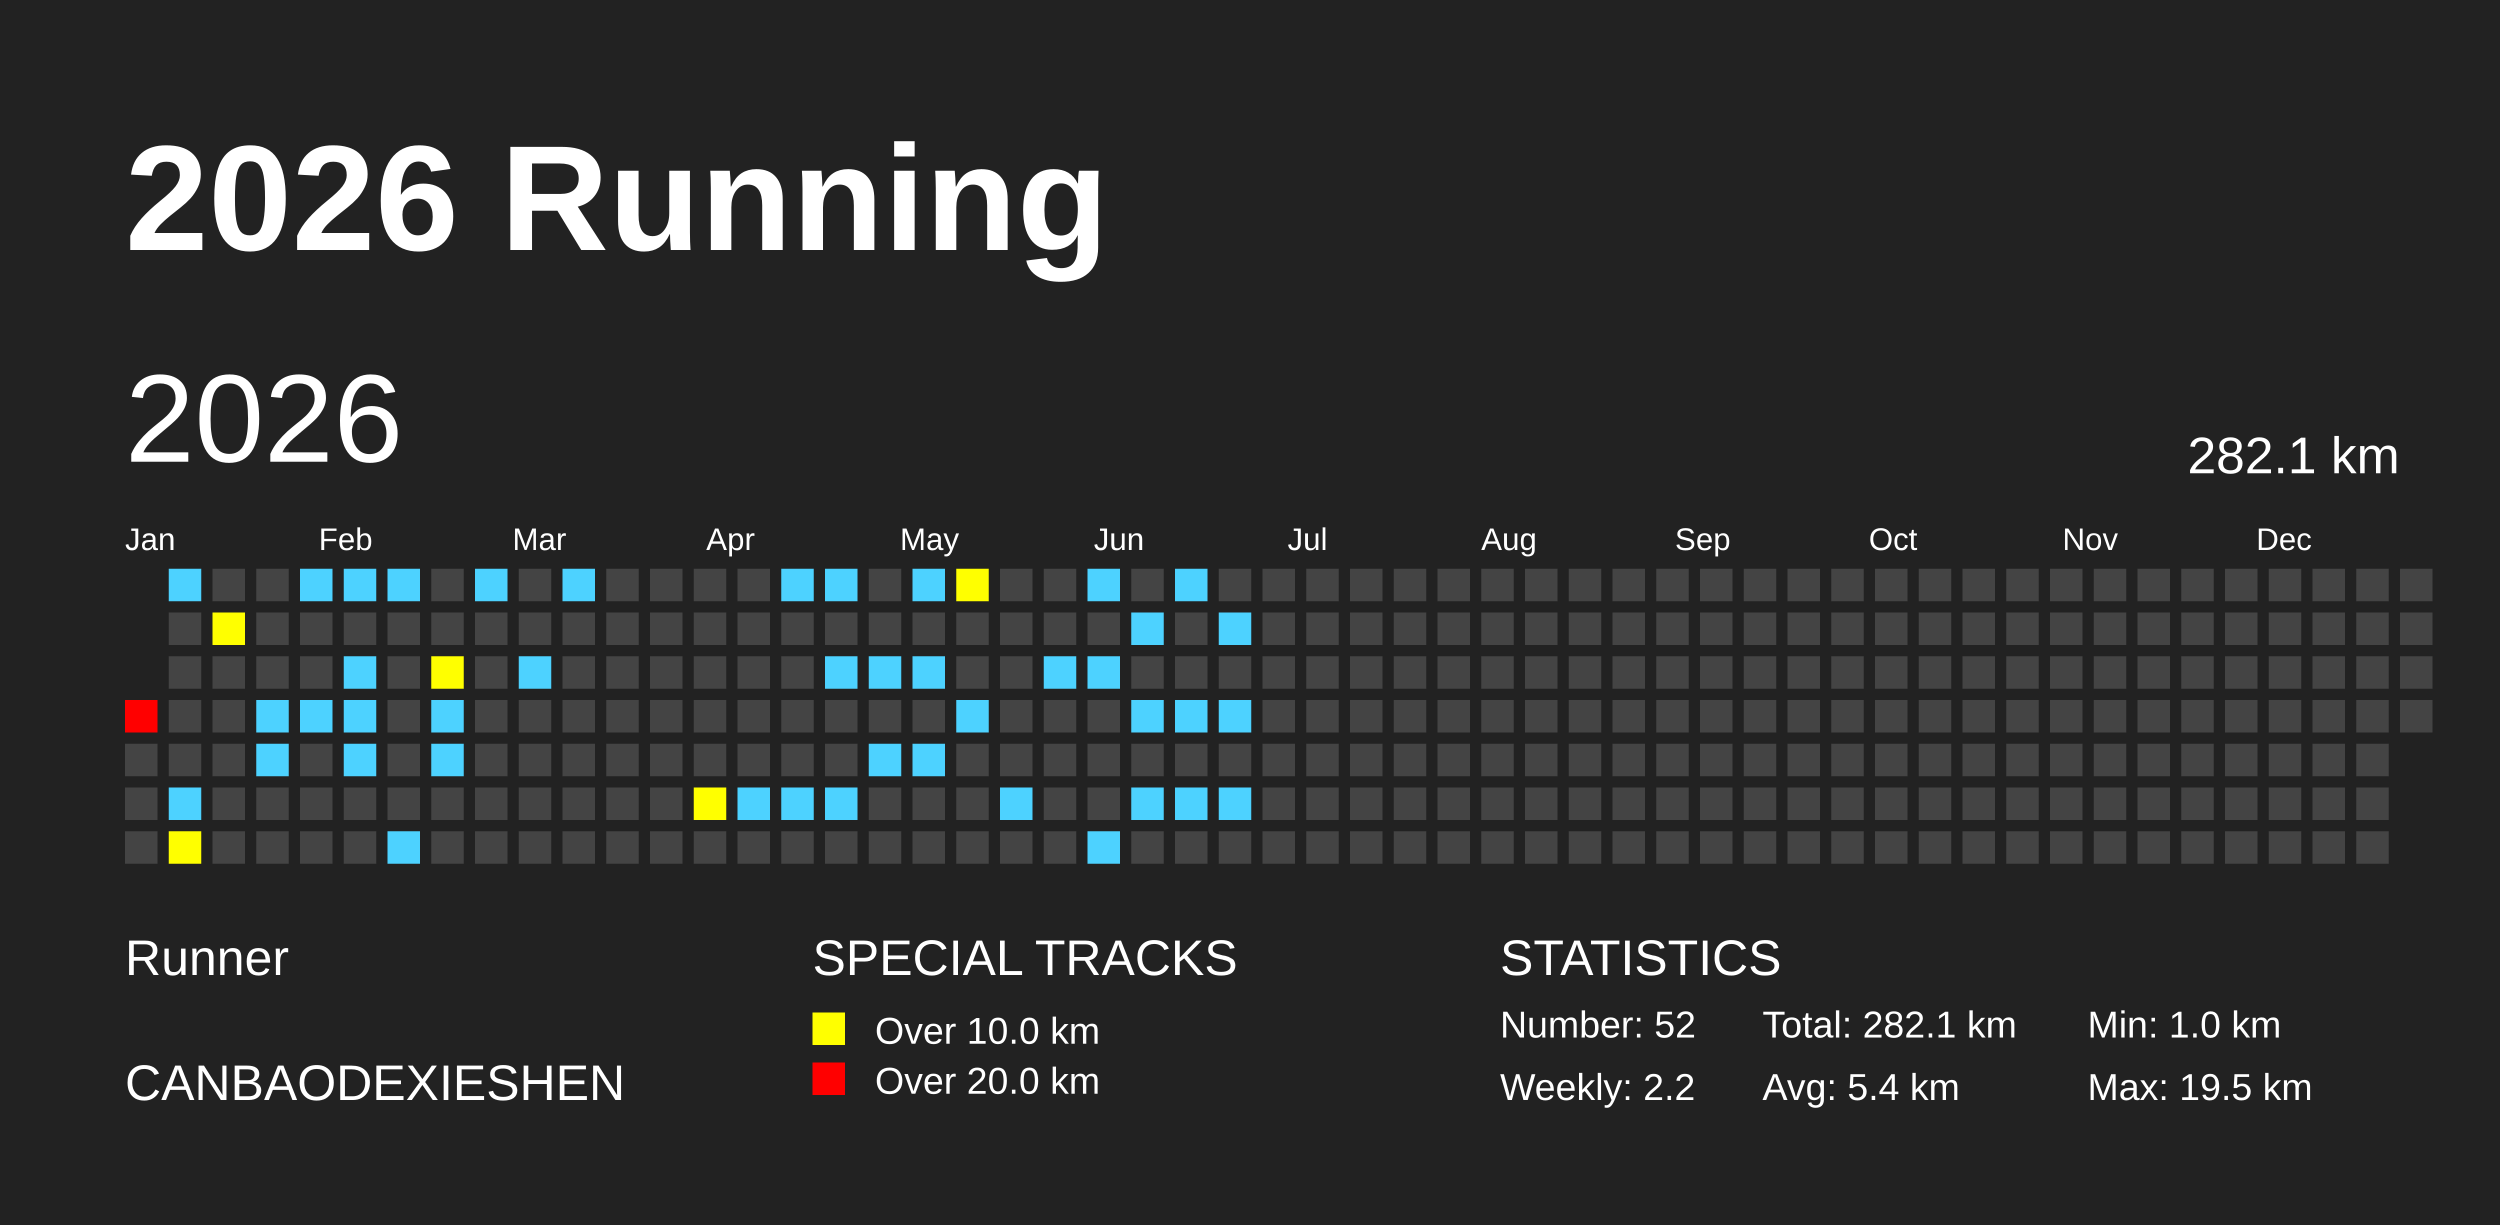
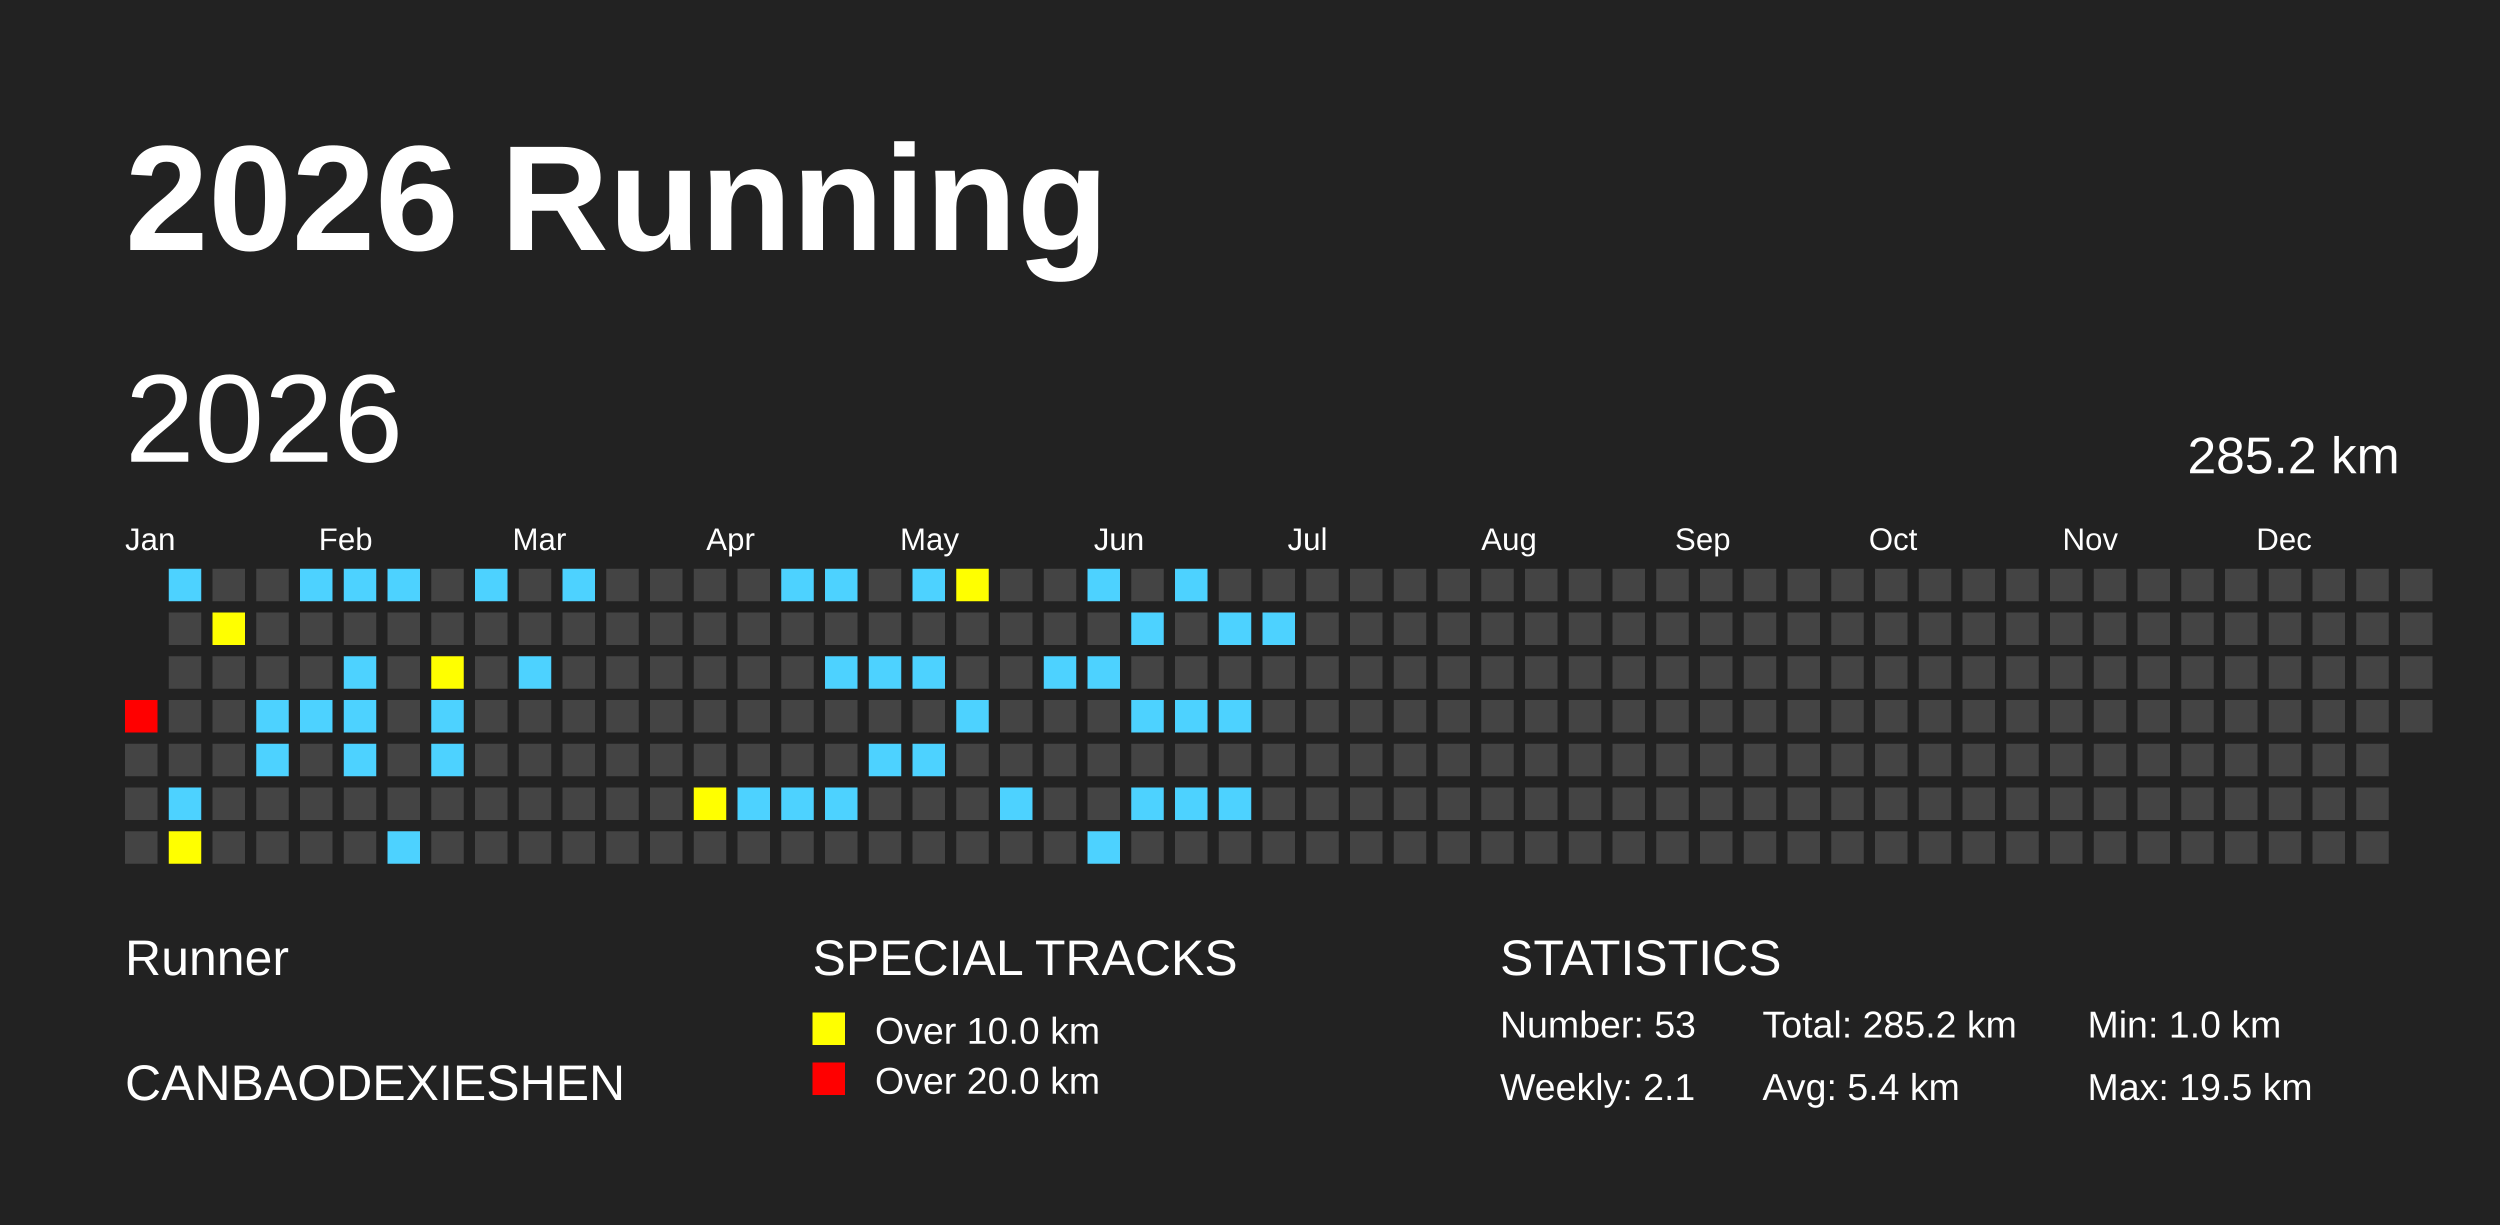
<svg xmlns="http://www.w3.org/2000/svg" baseProfile="full" height="98mm" version="1.1" viewBox="0,0,200,98" width="200mm">
  <defs>
    <pattern height="2" id="indoor-stripe" patternUnits="userSpaceOnUse" width="2">
      <line stroke="white" stroke-opacity="0.45" stroke-width="0.5" x1="0" x2="2" y1="2" y2="0" />
    </pattern>
  </defs>
  <rect fill="#222222" height="98" width="200" x="0" y="0" />
  <text fill="#FFFFFF" style="font-size:12px; font-family:Arial; font-weight:bold;" x="10" y="20">2026 Running</text>
  <text fill="#FFFFFF" style="font-size:4px; font-family:Arial" x="10" y="78">Runner</text>
  <text fill="#FFFFFF" style="font-size:4px; font-family:Arial" x="10" y="88">CANBAODEXIESHEN</text>
  <text fill="#FFFFFF" style="font-size:4px; font-family:Arial" x="65" y="78">SPECIAL TRACKS</text>
  <rect fill="yellow" height="2.6" width="2.6" x="65" y="81" />
  <text fill="#FFFFFF" style="font-size:3px; font-family:Arial" x="70" y="83.5">Over 10.0 km</text>
  <rect fill="red" height="2.6" width="2.6" x="65" y="85" />
  <text fill="#FFFFFF" style="font-size:3px; font-family:Arial" x="70" y="87.5">Over 20.0 km</text>
  <text fill="#FFFFFF" style="font-size:4px; font-family:Arial" x="120" y="78">STATISTICS</text>
-   <text fill="#FFFFFF" style="font-size:3px; font-family:Arial" x="120" y="83">Number: 52</text>
-   <text fill="#FFFFFF" style="font-size:3px; font-family:Arial" x="120" y="88">Weekly: 2.2</text>
-   <text fill="#FFFFFF" style="font-size:3px; font-family:Arial" x="141" y="83">Total: 282.1 km</text>
+   <text fill="#FFFFFF" style="font-size:3px; font-family:Arial" x="120" y="83">Number: 53</text>
+   <text fill="#FFFFFF" style="font-size:3px; font-family:Arial" x="120" y="88">Weekly: 2.1</text>
+   <text fill="#FFFFFF" style="font-size:3px; font-family:Arial" x="141" y="83">Total: 285.2 km</text>
  <text fill="#FFFFFF" style="font-size:3px; font-family:Arial" x="141" y="88">Avg: 5.4 km</text>
  <text fill="#FFFFFF" style="font-size:3px; font-family:Arial" x="167" y="83">Min: 1.0 km</text>
  <text fill="#FFFFFF" style="font-size:3px; font-family:Arial" x="167" y="88">Max: 19.5 km</text>
  <text dominant-baseline="hanging" fill="#FFFFFF" style="font-size:10.0px; font-family:Arial;" x="10" y="30">2026</text>
-   <text dominant-baseline="hanging" fill="#FFFFFF" style="font-size:4.125px; font-family:Arial;" x="175" y="35">282.1 km</text>
+   <text dominant-baseline="hanging" fill="#FFFFFF" style="font-size:4.125px; font-family:Arial;" x="175" y="35">285.2 km</text>
  <text fill="#FFFFFF" style="font-size:2.5px; font-family:Arial" x="10.0" y="44">Jan</text>
  <text fill="#FFFFFF" style="font-size:2.5px; font-family:Arial" x="25.5" y="44">Feb</text>
  <text fill="#FFFFFF" style="font-size:2.5px; font-family:Arial" x="41.0" y="44">Mar</text>
  <text fill="#FFFFFF" style="font-size:2.5px; font-family:Arial" x="56.5" y="44">Apr</text>
  <text fill="#FFFFFF" style="font-size:2.5px; font-family:Arial" x="72.0" y="44">May</text>
  <text fill="#FFFFFF" style="font-size:2.5px; font-family:Arial" x="87.5" y="44">Jun</text>
  <text fill="#FFFFFF" style="font-size:2.5px; font-family:Arial" x="103.0" y="44">Jul</text>
  <text fill="#FFFFFF" style="font-size:2.5px; font-family:Arial" x="118.5" y="44">Aug</text>
  <text fill="#FFFFFF" style="font-size:2.5px; font-family:Arial" x="134.0" y="44">Sep</text>
  <text fill="#FFFFFF" style="font-size:2.5px; font-family:Arial" x="149.5" y="44">Oct</text>
  <text fill="#FFFFFF" style="font-size:2.5px; font-family:Arial" x="165.0" y="44">Nov</text>
  <text fill="#FFFFFF" style="font-size:2.5px; font-family:Arial" x="180.5" y="44">Dec</text>
  <rect fill="red" height="2.6" width="2.6" x="10.0" y="56.0" />
  <rect fill="#444444" height="2.6" width="2.6" x="10.0" y="59.5" />
  <rect fill="#444444" height="2.6" width="2.6" x="10.0" y="63.0" />
  <rect fill="#444444" height="2.6" width="2.6" x="10.0" y="66.5" />
  <rect fill="#4DD2FF" height="2.6" width="2.6" x="13.5" y="45.5" />
  <rect fill="#444444" height="2.6" width="2.6" x="13.5" y="49.0" />
  <rect fill="#444444" height="2.6" width="2.6" x="13.5" y="52.5" />
  <rect fill="#444444" height="2.6" width="2.6" x="13.5" y="56.0" />
  <rect fill="#444444" height="2.6" width="2.6" x="13.5" y="59.5" />
  <rect fill="#4DD2FF" height="2.6" width="2.6" x="13.5" y="63.0" />
  <rect fill="yellow" height="2.6" width="2.6" x="13.5" y="66.5" />
  <rect fill="#444444" height="2.6" width="2.6" x="17.0" y="45.5" />
  <rect fill="yellow" height="2.6" width="2.6" x="17.0" y="49.0" />
  <rect fill="#444444" height="2.6" width="2.6" x="17.0" y="52.5" />
  <rect fill="#444444" height="2.6" width="2.6" x="17.0" y="56.0" />
  <rect fill="#444444" height="2.6" width="2.6" x="17.0" y="59.5" />
  <rect fill="#444444" height="2.6" width="2.6" x="17.0" y="63.0" />
  <rect fill="#444444" height="2.6" width="2.6" x="17.0" y="66.5" />
  <rect fill="#444444" height="2.6" width="2.6" x="20.5" y="45.5" />
  <rect fill="#444444" height="2.6" width="2.6" x="20.5" y="49.0" />
  <rect fill="#444444" height="2.6" width="2.6" x="20.5" y="52.5" />
  <rect fill="#4DD2FF" height="2.6" width="2.6" x="20.5" y="56.0" />
  <rect fill="#4DD2FF" height="2.6" width="2.6" x="20.5" y="59.5" />
  <rect fill="#444444" height="2.6" width="2.6" x="20.5" y="63.0" />
  <rect fill="#444444" height="2.6" width="2.6" x="20.5" y="66.5" />
  <rect fill="#4DD2FF" height="2.6" width="2.6" x="24.0" y="45.5" />
  <rect fill="#444444" height="2.6" width="2.6" x="24.0" y="49.0" />
  <rect fill="#444444" height="2.6" width="2.6" x="24.0" y="52.5" />
  <rect fill="#4DD2FF" height="2.6" width="2.6" x="24.0" y="56.0" />
  <rect fill="#444444" height="2.6" width="2.6" x="24.0" y="59.5" />
  <rect fill="#444444" height="2.6" width="2.6" x="24.0" y="63.0" />
  <rect fill="#444444" height="2.6" width="2.6" x="24.0" y="66.5" />
  <rect fill="#4DD2FF" height="2.6" width="2.6" x="27.5" y="45.5" />
  <rect fill="#444444" height="2.6" width="2.6" x="27.5" y="49.0" />
  <rect fill="#4DD2FF" height="2.6" width="2.6" x="27.5" y="52.5" />
  <rect fill="#4DD2FF" height="2.6" width="2.6" x="27.5" y="56.0" />
  <rect fill="#4DD2FF" height="2.6" width="2.6" x="27.5" y="59.5" />
  <rect fill="#444444" height="2.6" width="2.6" x="27.5" y="63.0" />
  <rect fill="#444444" height="2.6" width="2.6" x="27.5" y="66.5" />
  <rect fill="#4DD2FF" height="2.6" width="2.6" x="31.0" y="45.5" />
  <rect fill="#444444" height="2.6" width="2.6" x="31.0" y="49.0" />
  <rect fill="#444444" height="2.6" width="2.6" x="31.0" y="52.5" />
  <rect fill="#444444" height="2.6" width="2.6" x="31.0" y="56.0" />
  <rect fill="#444444" height="2.6" width="2.6" x="31.0" y="59.5" />
  <rect fill="#444444" height="2.6" width="2.6" x="31.0" y="63.0" />
  <rect fill="#4DD2FF" height="2.6" width="2.6" x="31.0" y="66.5" />
  <rect fill="#444444" height="2.6" width="2.6" x="34.5" y="45.5" />
  <rect fill="#444444" height="2.6" width="2.6" x="34.5" y="49.0" />
  <rect fill="yellow" height="2.6" width="2.6" x="34.5" y="52.5" />
  <rect fill="#4DD2FF" height="2.6" width="2.6" x="34.5" y="56.0" />
  <rect fill="#4DD2FF" height="2.6" width="2.6" x="34.5" y="59.5" />
  <rect fill="#444444" height="2.6" width="2.6" x="34.5" y="63.0" />
  <rect fill="#444444" height="2.6" width="2.6" x="34.5" y="66.5" />
  <rect fill="#4DD2FF" height="2.6" width="2.6" x="38.0" y="45.5" />
  <rect fill="#444444" height="2.6" width="2.6" x="38.0" y="49.0" />
  <rect fill="#444444" height="2.6" width="2.6" x="38.0" y="52.5" />
  <rect fill="#444444" height="2.6" width="2.6" x="38.0" y="56.0" />
  <rect fill="#444444" height="2.6" width="2.6" x="38.0" y="59.5" />
  <rect fill="#444444" height="2.6" width="2.6" x="38.0" y="63.0" />
  <rect fill="#444444" height="2.6" width="2.6" x="38.0" y="66.5" />
  <rect fill="#444444" height="2.6" width="2.6" x="41.5" y="45.5" />
  <rect fill="#444444" height="2.6" width="2.6" x="41.5" y="49.0" />
  <rect fill="#4DD2FF" height="2.6" width="2.6" x="41.5" y="52.5" />
  <rect fill="#444444" height="2.6" width="2.6" x="41.5" y="56.0" />
  <rect fill="#444444" height="2.6" width="2.6" x="41.5" y="59.5" />
  <rect fill="#444444" height="2.6" width="2.6" x="41.5" y="63.0" />
  <rect fill="#444444" height="2.6" width="2.6" x="41.5" y="66.5" />
  <rect fill="#4DD2FF" height="2.6" width="2.6" x="45.0" y="45.5" />
  <rect fill="#444444" height="2.6" width="2.6" x="45.0" y="49.0" />
  <rect fill="#444444" height="2.6" width="2.6" x="45.0" y="52.5" />
  <rect fill="#444444" height="2.6" width="2.6" x="45.0" y="56.0" />
  <rect fill="#444444" height="2.6" width="2.6" x="45.0" y="59.5" />
  <rect fill="#444444" height="2.6" width="2.6" x="45.0" y="63.0" />
  <rect fill="#444444" height="2.6" width="2.6" x="45.0" y="66.5" />
  <rect fill="#444444" height="2.6" width="2.6" x="48.5" y="45.5" />
  <rect fill="#444444" height="2.6" width="2.6" x="48.5" y="49.0" />
  <rect fill="#444444" height="2.6" width="2.6" x="48.5" y="52.5" />
  <rect fill="#444444" height="2.6" width="2.6" x="48.5" y="56.0" />
  <rect fill="#444444" height="2.6" width="2.6" x="48.5" y="59.5" />
  <rect fill="#444444" height="2.6" width="2.6" x="48.5" y="63.0" />
  <rect fill="#444444" height="2.6" width="2.6" x="48.5" y="66.5" />
  <rect fill="#444444" height="2.6" width="2.6" x="52.0" y="45.5" />
  <rect fill="#444444" height="2.6" width="2.6" x="52.0" y="49.0" />
  <rect fill="#444444" height="2.6" width="2.6" x="52.0" y="52.5" />
  <rect fill="#444444" height="2.6" width="2.6" x="52.0" y="56.0" />
  <rect fill="#444444" height="2.6" width="2.6" x="52.0" y="59.5" />
  <rect fill="#444444" height="2.6" width="2.6" x="52.0" y="63.0" />
  <rect fill="#444444" height="2.6" width="2.6" x="52.0" y="66.5" />
  <rect fill="#444444" height="2.6" width="2.6" x="55.5" y="45.5" />
  <rect fill="#444444" height="2.6" width="2.6" x="55.5" y="49.0" />
  <rect fill="#444444" height="2.6" width="2.6" x="55.5" y="52.5" />
  <rect fill="#444444" height="2.6" width="2.6" x="55.5" y="56.0" />
  <rect fill="#444444" height="2.6" width="2.6" x="55.5" y="59.5" />
  <rect fill="yellow" height="2.6" width="2.6" x="55.5" y="63.0" />
  <rect fill="#444444" height="2.6" width="2.6" x="55.5" y="66.5" />
  <rect fill="#444444" height="2.6" width="2.6" x="59.0" y="45.5" />
  <rect fill="#444444" height="2.6" width="2.6" x="59.0" y="49.0" />
  <rect fill="#444444" height="2.6" width="2.6" x="59.0" y="52.5" />
  <rect fill="#444444" height="2.6" width="2.6" x="59.0" y="56.0" />
  <rect fill="#444444" height="2.6" width="2.6" x="59.0" y="59.5" />
  <rect fill="#4DD2FF" height="2.6" width="2.6" x="59.0" y="63.0" />
  <rect fill="#444444" height="2.6" width="2.6" x="59.0" y="66.5" />
  <rect fill="#4DD2FF" height="2.6" width="2.6" x="62.5" y="45.5" />
  <rect fill="#444444" height="2.6" width="2.6" x="62.5" y="49.0" />
  <rect fill="#444444" height="2.6" width="2.6" x="62.5" y="52.5" />
  <rect fill="#444444" height="2.6" width="2.6" x="62.5" y="56.0" />
  <rect fill="#444444" height="2.6" width="2.6" x="62.5" y="59.5" />
  <rect fill="#4DD2FF" height="2.6" width="2.6" x="62.5" y="63.0" />
  <rect fill="#444444" height="2.6" width="2.6" x="62.5" y="66.5" />
  <rect fill="#4DD2FF" height="2.6" width="2.6" x="66.0" y="45.5" />
  <rect fill="#444444" height="2.6" width="2.6" x="66.0" y="49.0" />
  <rect fill="#4DD2FF" height="2.6" width="2.6" x="66.0" y="52.5" />
  <rect fill="#444444" height="2.6" width="2.6" x="66.0" y="56.0" />
  <rect fill="#444444" height="2.6" width="2.6" x="66.0" y="59.5" />
  <rect fill="#4DD2FF" height="2.6" width="2.6" x="66.0" y="63.0" />
  <rect fill="#444444" height="2.6" width="2.6" x="66.0" y="66.5" />
  <rect fill="#444444" height="2.6" width="2.6" x="69.5" y="45.5" />
  <rect fill="#444444" height="2.6" width="2.6" x="69.5" y="49.0" />
  <rect fill="#4DD2FF" height="2.6" width="2.6" x="69.5" y="52.5" />
  <rect fill="#444444" height="2.6" width="2.6" x="69.5" y="56.0" />
  <rect fill="#4DD2FF" height="2.6" width="2.6" x="69.5" y="59.5" />
  <rect fill="#444444" height="2.6" width="2.6" x="69.5" y="63.0" />
  <rect fill="#444444" height="2.6" width="2.6" x="69.5" y="66.5" />
  <rect fill="#4DD2FF" height="2.6" width="2.6" x="73.0" y="45.5" />
  <rect fill="#444444" height="2.6" width="2.6" x="73.0" y="49.0" />
  <rect fill="#4DD2FF" height="2.6" width="2.6" x="73.0" y="52.5" />
  <rect fill="#444444" height="2.6" width="2.6" x="73.0" y="56.0" />
  <rect fill="#4DD2FF" height="2.6" width="2.6" x="73.0" y="59.5" />
  <rect fill="#444444" height="2.6" width="2.6" x="73.0" y="63.0" />
  <rect fill="#444444" height="2.6" width="2.6" x="73.0" y="66.5" />
  <rect fill="yellow" height="2.6" width="2.6" x="76.5" y="45.5" />
  <rect fill="#444444" height="2.6" width="2.6" x="76.5" y="49.0" />
  <rect fill="#444444" height="2.6" width="2.6" x="76.5" y="52.5" />
  <rect fill="#4DD2FF" height="2.6" width="2.6" x="76.5" y="56.0" />
  <rect fill="#444444" height="2.6" width="2.6" x="76.5" y="59.5" />
  <rect fill="#444444" height="2.6" width="2.6" x="76.5" y="63.0" />
  <rect fill="#444444" height="2.6" width="2.6" x="76.5" y="66.5" />
  <rect fill="#444444" height="2.6" width="2.6" x="80.0" y="45.5" />
  <rect fill="#444444" height="2.6" width="2.6" x="80.0" y="49.0" />
  <rect fill="#444444" height="2.6" width="2.6" x="80.0" y="52.5" />
  <rect fill="#444444" height="2.6" width="2.6" x="80.0" y="56.0" />
  <rect fill="#444444" height="2.6" width="2.6" x="80.0" y="59.5" />
  <rect fill="#4DD2FF" height="2.6" width="2.6" x="80.0" y="63.0" />
  <rect fill="#444444" height="2.6" width="2.6" x="80.0" y="66.5" />
  <rect fill="#444444" height="2.6" width="2.6" x="83.5" y="45.5" />
  <rect fill="#444444" height="2.6" width="2.6" x="83.5" y="49.0" />
  <rect fill="#4DD2FF" height="2.6" width="2.6" x="83.5" y="52.5" />
  <rect fill="#444444" height="2.6" width="2.6" x="83.5" y="56.0" />
  <rect fill="#444444" height="2.6" width="2.6" x="83.5" y="59.5" />
  <rect fill="#444444" height="2.6" width="2.6" x="83.5" y="63.0" />
  <rect fill="#444444" height="2.6" width="2.6" x="83.5" y="66.5" />
  <rect fill="#4DD2FF" height="2.6" width="2.6" x="87.0" y="45.5" />
  <rect fill="#444444" height="2.6" width="2.6" x="87.0" y="49.0" />
  <rect fill="#4DD2FF" height="2.6" width="2.6" x="87.0" y="52.5" />
  <rect fill="#444444" height="2.6" width="2.6" x="87.0" y="56.0" />
  <rect fill="#444444" height="2.6" width="2.6" x="87.0" y="59.5" />
  <rect fill="#444444" height="2.6" width="2.6" x="87.0" y="63.0" />
  <rect fill="#4DD2FF" height="2.6" width="2.6" x="87.0" y="66.5" />
  <rect fill="#444444" height="2.6" width="2.6" x="90.5" y="45.5" />
  <rect fill="#4DD2FF" height="2.6" width="2.6" x="90.5" y="49.0" />
  <rect fill="#444444" height="2.6" width="2.6" x="90.5" y="52.5" />
  <rect fill="#4DD2FF" height="2.6" width="2.6" x="90.5" y="56.0" />
  <rect fill="#444444" height="2.6" width="2.6" x="90.5" y="59.5" />
  <rect fill="#4DD2FF" height="2.6" width="2.6" x="90.5" y="63.0" />
  <rect fill="#444444" height="2.6" width="2.6" x="90.5" y="66.5" />
  <rect fill="#4DD2FF" height="2.6" width="2.6" x="94.0" y="45.5" />
  <rect fill="#444444" height="2.6" width="2.6" x="94.0" y="49.0" />
  <rect fill="#444444" height="2.6" width="2.6" x="94.0" y="52.5" />
  <rect fill="#4DD2FF" height="2.6" width="2.6" x="94.0" y="56.0" />
  <rect fill="#444444" height="2.6" width="2.6" x="94.0" y="59.5" />
  <rect fill="#4DD2FF" height="2.6" width="2.6" x="94.0" y="63.0" />
  <rect fill="#444444" height="2.6" width="2.6" x="94.0" y="66.5" />
  <rect fill="#444444" height="2.6" width="2.6" x="97.5" y="45.5" />
  <rect fill="#4DD2FF" height="2.6" width="2.6" x="97.5" y="49.0" />
  <rect fill="#444444" height="2.6" width="2.6" x="97.5" y="52.5" />
  <rect fill="#4DD2FF" height="2.6" width="2.6" x="97.5" y="56.0" />
  <rect fill="#444444" height="2.6" width="2.6" x="97.5" y="59.5" />
  <rect fill="#4DD2FF" height="2.6" width="2.6" x="97.5" y="63.0" />
  <rect fill="#444444" height="2.6" width="2.6" x="97.5" y="66.5" />
  <rect fill="#444444" height="2.6" width="2.6" x="101.0" y="45.5" />
-   <rect fill="#444444" height="2.6" width="2.6" x="101.0" y="49.0" />
+   <rect fill="#4DD2FF" height="2.6" width="2.6" x="101.0" y="49.0" />
  <rect fill="#444444" height="2.6" width="2.6" x="101.0" y="52.5" />
  <rect fill="#444444" height="2.6" width="2.6" x="101.0" y="56.0" />
  <rect fill="#444444" height="2.6" width="2.6" x="101.0" y="59.5" />
  <rect fill="#444444" height="2.6" width="2.6" x="101.0" y="63.0" />
  <rect fill="#444444" height="2.6" width="2.6" x="101.0" y="66.5" />
  <rect fill="#444444" height="2.6" width="2.6" x="104.5" y="45.5" />
  <rect fill="#444444" height="2.6" width="2.6" x="104.5" y="49.0" />
  <rect fill="#444444" height="2.6" width="2.6" x="104.5" y="52.5" />
  <rect fill="#444444" height="2.6" width="2.6" x="104.5" y="56.0" />
  <rect fill="#444444" height="2.6" width="2.6" x="104.5" y="59.5" />
  <rect fill="#444444" height="2.6" width="2.6" x="104.5" y="63.0" />
  <rect fill="#444444" height="2.6" width="2.6" x="104.5" y="66.5" />
  <rect fill="#444444" height="2.6" width="2.6" x="108.0" y="45.5" />
  <rect fill="#444444" height="2.6" width="2.6" x="108.0" y="49.0" />
  <rect fill="#444444" height="2.6" width="2.6" x="108.0" y="52.5" />
  <rect fill="#444444" height="2.6" width="2.6" x="108.0" y="56.0" />
  <rect fill="#444444" height="2.6" width="2.6" x="108.0" y="59.5" />
  <rect fill="#444444" height="2.6" width="2.6" x="108.0" y="63.0" />
  <rect fill="#444444" height="2.6" width="2.6" x="108.0" y="66.5" />
  <rect fill="#444444" height="2.6" width="2.6" x="111.5" y="45.5" />
  <rect fill="#444444" height="2.6" width="2.6" x="111.5" y="49.0" />
  <rect fill="#444444" height="2.6" width="2.6" x="111.5" y="52.5" />
  <rect fill="#444444" height="2.6" width="2.6" x="111.5" y="56.0" />
  <rect fill="#444444" height="2.6" width="2.6" x="111.5" y="59.5" />
  <rect fill="#444444" height="2.6" width="2.6" x="111.5" y="63.0" />
  <rect fill="#444444" height="2.6" width="2.6" x="111.5" y="66.5" />
  <rect fill="#444444" height="2.6" width="2.6" x="115.0" y="45.5" />
  <rect fill="#444444" height="2.6" width="2.6" x="115.0" y="49.0" />
  <rect fill="#444444" height="2.6" width="2.6" x="115.0" y="52.5" />
  <rect fill="#444444" height="2.6" width="2.6" x="115.0" y="56.0" />
  <rect fill="#444444" height="2.6" width="2.6" x="115.0" y="59.5" />
  <rect fill="#444444" height="2.6" width="2.6" x="115.0" y="63.0" />
  <rect fill="#444444" height="2.6" width="2.6" x="115.0" y="66.5" />
  <rect fill="#444444" height="2.6" width="2.6" x="118.5" y="45.5" />
  <rect fill="#444444" height="2.6" width="2.6" x="118.5" y="49.0" />
  <rect fill="#444444" height="2.6" width="2.6" x="118.5" y="52.5" />
  <rect fill="#444444" height="2.6" width="2.6" x="118.5" y="56.0" />
  <rect fill="#444444" height="2.6" width="2.6" x="118.5" y="59.5" />
  <rect fill="#444444" height="2.6" width="2.6" x="118.5" y="63.0" />
  <rect fill="#444444" height="2.6" width="2.6" x="118.5" y="66.5" />
  <rect fill="#444444" height="2.6" width="2.6" x="122.0" y="45.5" />
  <rect fill="#444444" height="2.6" width="2.6" x="122.0" y="49.0" />
  <rect fill="#444444" height="2.6" width="2.6" x="122.0" y="52.5" />
  <rect fill="#444444" height="2.6" width="2.6" x="122.0" y="56.0" />
  <rect fill="#444444" height="2.6" width="2.6" x="122.0" y="59.5" />
  <rect fill="#444444" height="2.6" width="2.6" x="122.0" y="63.0" />
  <rect fill="#444444" height="2.6" width="2.6" x="122.0" y="66.5" />
  <rect fill="#444444" height="2.6" width="2.6" x="125.5" y="45.5" />
  <rect fill="#444444" height="2.6" width="2.6" x="125.5" y="49.0" />
  <rect fill="#444444" height="2.6" width="2.6" x="125.5" y="52.5" />
  <rect fill="#444444" height="2.6" width="2.6" x="125.5" y="56.0" />
  <rect fill="#444444" height="2.6" width="2.6" x="125.5" y="59.5" />
  <rect fill="#444444" height="2.6" width="2.6" x="125.5" y="63.0" />
  <rect fill="#444444" height="2.6" width="2.6" x="125.5" y="66.5" />
  <rect fill="#444444" height="2.6" width="2.6" x="129.0" y="45.5" />
  <rect fill="#444444" height="2.6" width="2.6" x="129.0" y="49.0" />
  <rect fill="#444444" height="2.6" width="2.6" x="129.0" y="52.5" />
  <rect fill="#444444" height="2.6" width="2.6" x="129.0" y="56.0" />
  <rect fill="#444444" height="2.6" width="2.6" x="129.0" y="59.5" />
  <rect fill="#444444" height="2.6" width="2.6" x="129.0" y="63.0" />
  <rect fill="#444444" height="2.6" width="2.6" x="129.0" y="66.5" />
  <rect fill="#444444" height="2.6" width="2.6" x="132.5" y="45.5" />
  <rect fill="#444444" height="2.6" width="2.6" x="132.5" y="49.0" />
  <rect fill="#444444" height="2.6" width="2.6" x="132.5" y="52.5" />
  <rect fill="#444444" height="2.6" width="2.6" x="132.5" y="56.0" />
  <rect fill="#444444" height="2.6" width="2.6" x="132.5" y="59.5" />
  <rect fill="#444444" height="2.6" width="2.6" x="132.5" y="63.0" />
  <rect fill="#444444" height="2.6" width="2.6" x="132.5" y="66.5" />
  <rect fill="#444444" height="2.6" width="2.6" x="136.0" y="45.5" />
  <rect fill="#444444" height="2.6" width="2.6" x="136.0" y="49.0" />
  <rect fill="#444444" height="2.6" width="2.6" x="136.0" y="52.5" />
  <rect fill="#444444" height="2.6" width="2.6" x="136.0" y="56.0" />
  <rect fill="#444444" height="2.6" width="2.6" x="136.0" y="59.5" />
  <rect fill="#444444" height="2.6" width="2.6" x="136.0" y="63.0" />
  <rect fill="#444444" height="2.6" width="2.6" x="136.0" y="66.5" />
  <rect fill="#444444" height="2.6" width="2.6" x="139.5" y="45.5" />
  <rect fill="#444444" height="2.6" width="2.6" x="139.5" y="49.0" />
  <rect fill="#444444" height="2.6" width="2.6" x="139.5" y="52.5" />
  <rect fill="#444444" height="2.6" width="2.6" x="139.5" y="56.0" />
  <rect fill="#444444" height="2.6" width="2.6" x="139.5" y="59.5" />
  <rect fill="#444444" height="2.6" width="2.6" x="139.5" y="63.0" />
  <rect fill="#444444" height="2.6" width="2.6" x="139.5" y="66.5" />
  <rect fill="#444444" height="2.6" width="2.6" x="143.0" y="45.5" />
  <rect fill="#444444" height="2.6" width="2.6" x="143.0" y="49.0" />
  <rect fill="#444444" height="2.6" width="2.6" x="143.0" y="52.5" />
  <rect fill="#444444" height="2.6" width="2.6" x="143.0" y="56.0" />
  <rect fill="#444444" height="2.6" width="2.6" x="143.0" y="59.5" />
  <rect fill="#444444" height="2.6" width="2.6" x="143.0" y="63.0" />
  <rect fill="#444444" height="2.6" width="2.6" x="143.0" y="66.5" />
  <rect fill="#444444" height="2.6" width="2.6" x="146.5" y="45.5" />
  <rect fill="#444444" height="2.6" width="2.6" x="146.5" y="49.0" />
  <rect fill="#444444" height="2.6" width="2.6" x="146.5" y="52.5" />
  <rect fill="#444444" height="2.6" width="2.6" x="146.5" y="56.0" />
  <rect fill="#444444" height="2.6" width="2.6" x="146.5" y="59.5" />
  <rect fill="#444444" height="2.6" width="2.6" x="146.5" y="63.0" />
  <rect fill="#444444" height="2.6" width="2.6" x="146.5" y="66.5" />
  <rect fill="#444444" height="2.6" width="2.6" x="150.0" y="45.5" />
  <rect fill="#444444" height="2.6" width="2.6" x="150.0" y="49.0" />
  <rect fill="#444444" height="2.6" width="2.6" x="150.0" y="52.5" />
  <rect fill="#444444" height="2.6" width="2.6" x="150.0" y="56.0" />
  <rect fill="#444444" height="2.6" width="2.6" x="150.0" y="59.5" />
  <rect fill="#444444" height="2.6" width="2.6" x="150.0" y="63.0" />
  <rect fill="#444444" height="2.6" width="2.6" x="150.0" y="66.5" />
  <rect fill="#444444" height="2.6" width="2.6" x="153.5" y="45.5" />
  <rect fill="#444444" height="2.6" width="2.6" x="153.5" y="49.0" />
  <rect fill="#444444" height="2.6" width="2.6" x="153.5" y="52.5" />
  <rect fill="#444444" height="2.6" width="2.6" x="153.5" y="56.0" />
  <rect fill="#444444" height="2.6" width="2.6" x="153.5" y="59.5" />
  <rect fill="#444444" height="2.6" width="2.6" x="153.5" y="63.0" />
  <rect fill="#444444" height="2.6" width="2.6" x="153.5" y="66.5" />
  <rect fill="#444444" height="2.6" width="2.6" x="157.0" y="45.5" />
  <rect fill="#444444" height="2.6" width="2.6" x="157.0" y="49.0" />
  <rect fill="#444444" height="2.6" width="2.6" x="157.0" y="52.5" />
  <rect fill="#444444" height="2.6" width="2.6" x="157.0" y="56.0" />
  <rect fill="#444444" height="2.6" width="2.6" x="157.0" y="59.5" />
  <rect fill="#444444" height="2.6" width="2.6" x="157.0" y="63.0" />
  <rect fill="#444444" height="2.6" width="2.6" x="157.0" y="66.5" />
  <rect fill="#444444" height="2.6" width="2.6" x="160.5" y="45.5" />
  <rect fill="#444444" height="2.6" width="2.6" x="160.5" y="49.0" />
  <rect fill="#444444" height="2.6" width="2.6" x="160.5" y="52.5" />
  <rect fill="#444444" height="2.6" width="2.6" x="160.5" y="56.0" />
  <rect fill="#444444" height="2.6" width="2.6" x="160.5" y="59.5" />
  <rect fill="#444444" height="2.6" width="2.6" x="160.5" y="63.0" />
  <rect fill="#444444" height="2.6" width="2.6" x="160.5" y="66.5" />
  <rect fill="#444444" height="2.6" width="2.6" x="164.0" y="45.5" />
  <rect fill="#444444" height="2.6" width="2.6" x="164.0" y="49.0" />
  <rect fill="#444444" height="2.6" width="2.6" x="164.0" y="52.5" />
  <rect fill="#444444" height="2.6" width="2.6" x="164.0" y="56.0" />
  <rect fill="#444444" height="2.6" width="2.6" x="164.0" y="59.5" />
  <rect fill="#444444" height="2.6" width="2.6" x="164.0" y="63.0" />
  <rect fill="#444444" height="2.6" width="2.6" x="164.0" y="66.5" />
  <rect fill="#444444" height="2.6" width="2.6" x="167.5" y="45.5" />
  <rect fill="#444444" height="2.6" width="2.6" x="167.5" y="49.0" />
  <rect fill="#444444" height="2.6" width="2.6" x="167.5" y="52.5" />
  <rect fill="#444444" height="2.6" width="2.6" x="167.5" y="56.0" />
  <rect fill="#444444" height="2.6" width="2.6" x="167.5" y="59.5" />
  <rect fill="#444444" height="2.6" width="2.6" x="167.5" y="63.0" />
  <rect fill="#444444" height="2.6" width="2.6" x="167.5" y="66.5" />
  <rect fill="#444444" height="2.6" width="2.6" x="171.0" y="45.5" />
  <rect fill="#444444" height="2.6" width="2.6" x="171.0" y="49.0" />
  <rect fill="#444444" height="2.6" width="2.6" x="171.0" y="52.5" />
  <rect fill="#444444" height="2.6" width="2.6" x="171.0" y="56.0" />
  <rect fill="#444444" height="2.6" width="2.6" x="171.0" y="59.5" />
  <rect fill="#444444" height="2.6" width="2.6" x="171.0" y="63.0" />
  <rect fill="#444444" height="2.6" width="2.6" x="171.0" y="66.5" />
  <rect fill="#444444" height="2.6" width="2.6" x="174.5" y="45.5" />
  <rect fill="#444444" height="2.6" width="2.6" x="174.5" y="49.0" />
  <rect fill="#444444" height="2.6" width="2.6" x="174.5" y="52.5" />
  <rect fill="#444444" height="2.6" width="2.6" x="174.5" y="56.0" />
  <rect fill="#444444" height="2.6" width="2.6" x="174.5" y="59.5" />
  <rect fill="#444444" height="2.6" width="2.6" x="174.5" y="63.0" />
  <rect fill="#444444" height="2.6" width="2.6" x="174.5" y="66.5" />
  <rect fill="#444444" height="2.6" width="2.6" x="178.0" y="45.5" />
  <rect fill="#444444" height="2.6" width="2.6" x="178.0" y="49.0" />
  <rect fill="#444444" height="2.6" width="2.6" x="178.0" y="52.5" />
  <rect fill="#444444" height="2.6" width="2.6" x="178.0" y="56.0" />
  <rect fill="#444444" height="2.6" width="2.6" x="178.0" y="59.5" />
  <rect fill="#444444" height="2.6" width="2.6" x="178.0" y="63.0" />
  <rect fill="#444444" height="2.6" width="2.6" x="178.0" y="66.5" />
  <rect fill="#444444" height="2.6" width="2.6" x="181.5" y="45.5" />
  <rect fill="#444444" height="2.6" width="2.6" x="181.5" y="49.0" />
  <rect fill="#444444" height="2.6" width="2.6" x="181.5" y="52.5" />
  <rect fill="#444444" height="2.6" width="2.6" x="181.5" y="56.0" />
  <rect fill="#444444" height="2.6" width="2.6" x="181.5" y="59.5" />
  <rect fill="#444444" height="2.6" width="2.6" x="181.5" y="63.0" />
  <rect fill="#444444" height="2.6" width="2.6" x="181.5" y="66.5" />
  <rect fill="#444444" height="2.6" width="2.6" x="185.0" y="45.5" />
  <rect fill="#444444" height="2.6" width="2.6" x="185.0" y="49.0" />
  <rect fill="#444444" height="2.6" width="2.6" x="185.0" y="52.5" />
  <rect fill="#444444" height="2.6" width="2.6" x="185.0" y="56.0" />
  <rect fill="#444444" height="2.6" width="2.6" x="185.0" y="59.5" />
  <rect fill="#444444" height="2.6" width="2.6" x="185.0" y="63.0" />
  <rect fill="#444444" height="2.6" width="2.6" x="185.0" y="66.5" />
  <rect fill="#444444" height="2.6" width="2.6" x="188.5" y="45.5" />
  <rect fill="#444444" height="2.6" width="2.6" x="188.5" y="49.0" />
  <rect fill="#444444" height="2.6" width="2.6" x="188.5" y="52.5" />
  <rect fill="#444444" height="2.6" width="2.6" x="188.5" y="56.0" />
  <rect fill="#444444" height="2.6" width="2.6" x="188.5" y="59.5" />
  <rect fill="#444444" height="2.6" width="2.6" x="188.5" y="63.0" />
  <rect fill="#444444" height="2.6" width="2.6" x="188.5" y="66.5" />
  <rect fill="#444444" height="2.6" width="2.6" x="192.0" y="45.5" />
  <rect fill="#444444" height="2.6" width="2.6" x="192.0" y="49.0" />
  <rect fill="#444444" height="2.6" width="2.6" x="192.0" y="52.5" />
  <rect fill="#444444" height="2.6" width="2.6" x="192.0" y="56.0" />
</svg>
